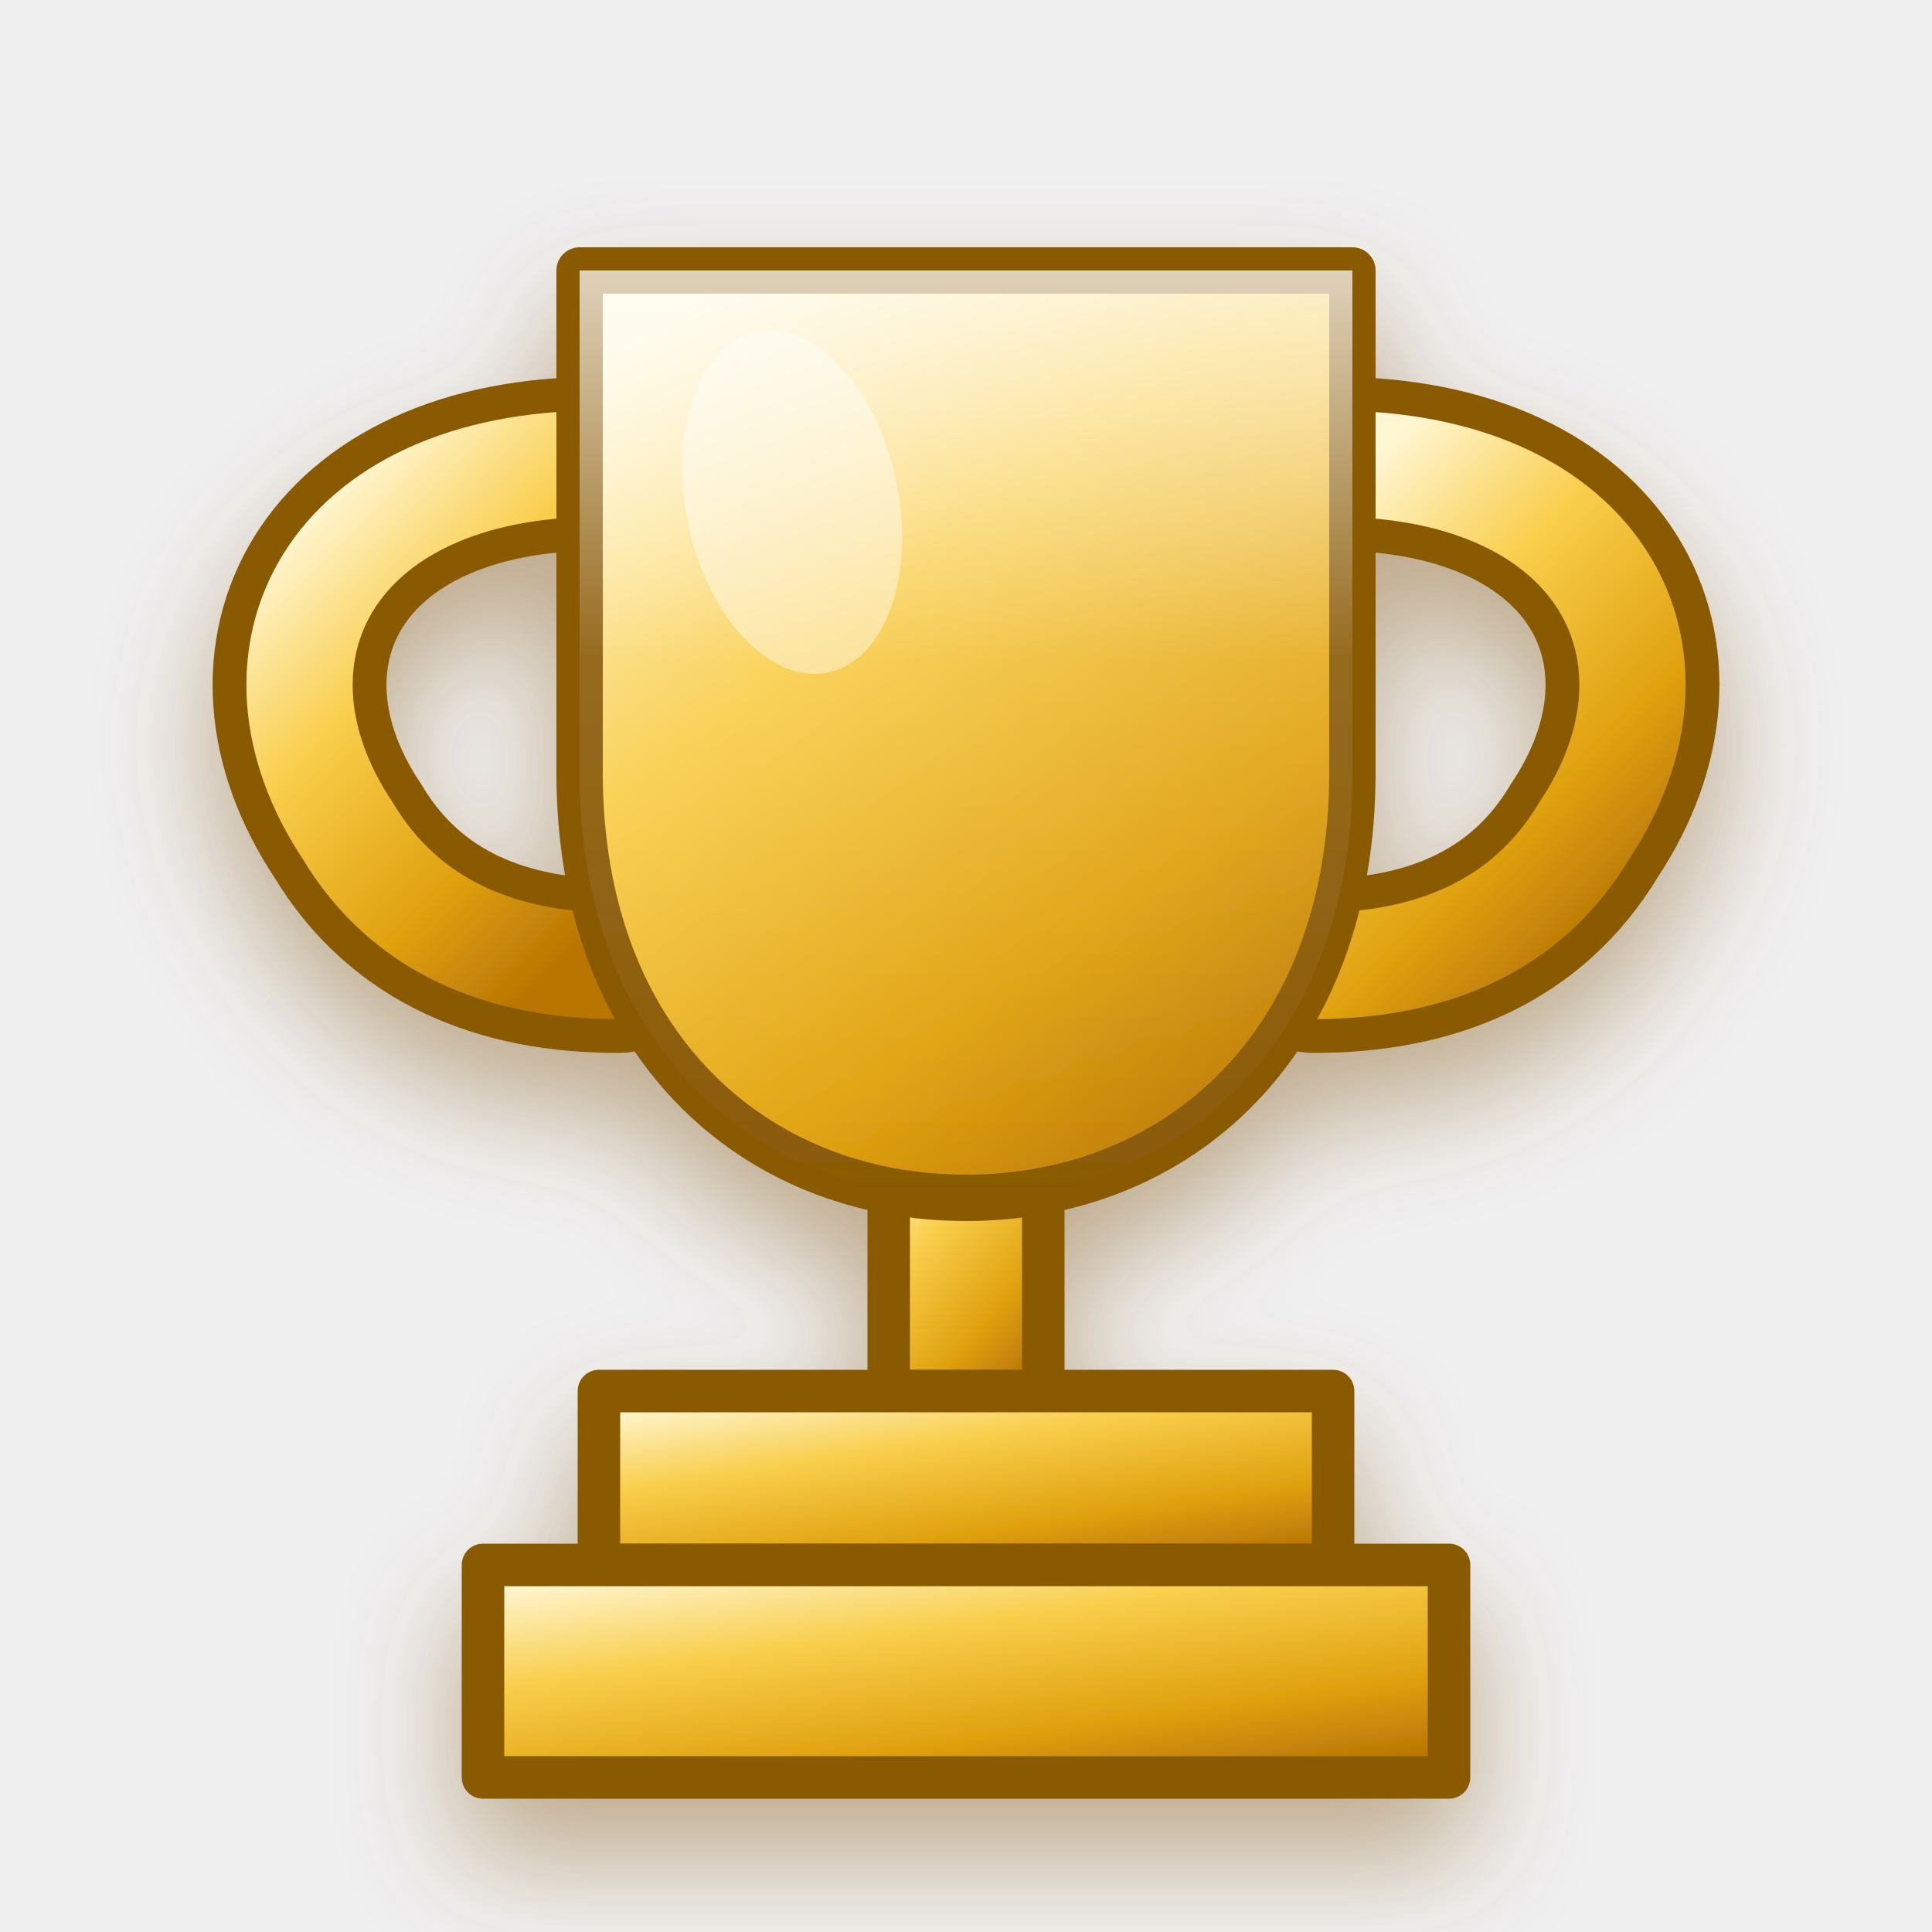
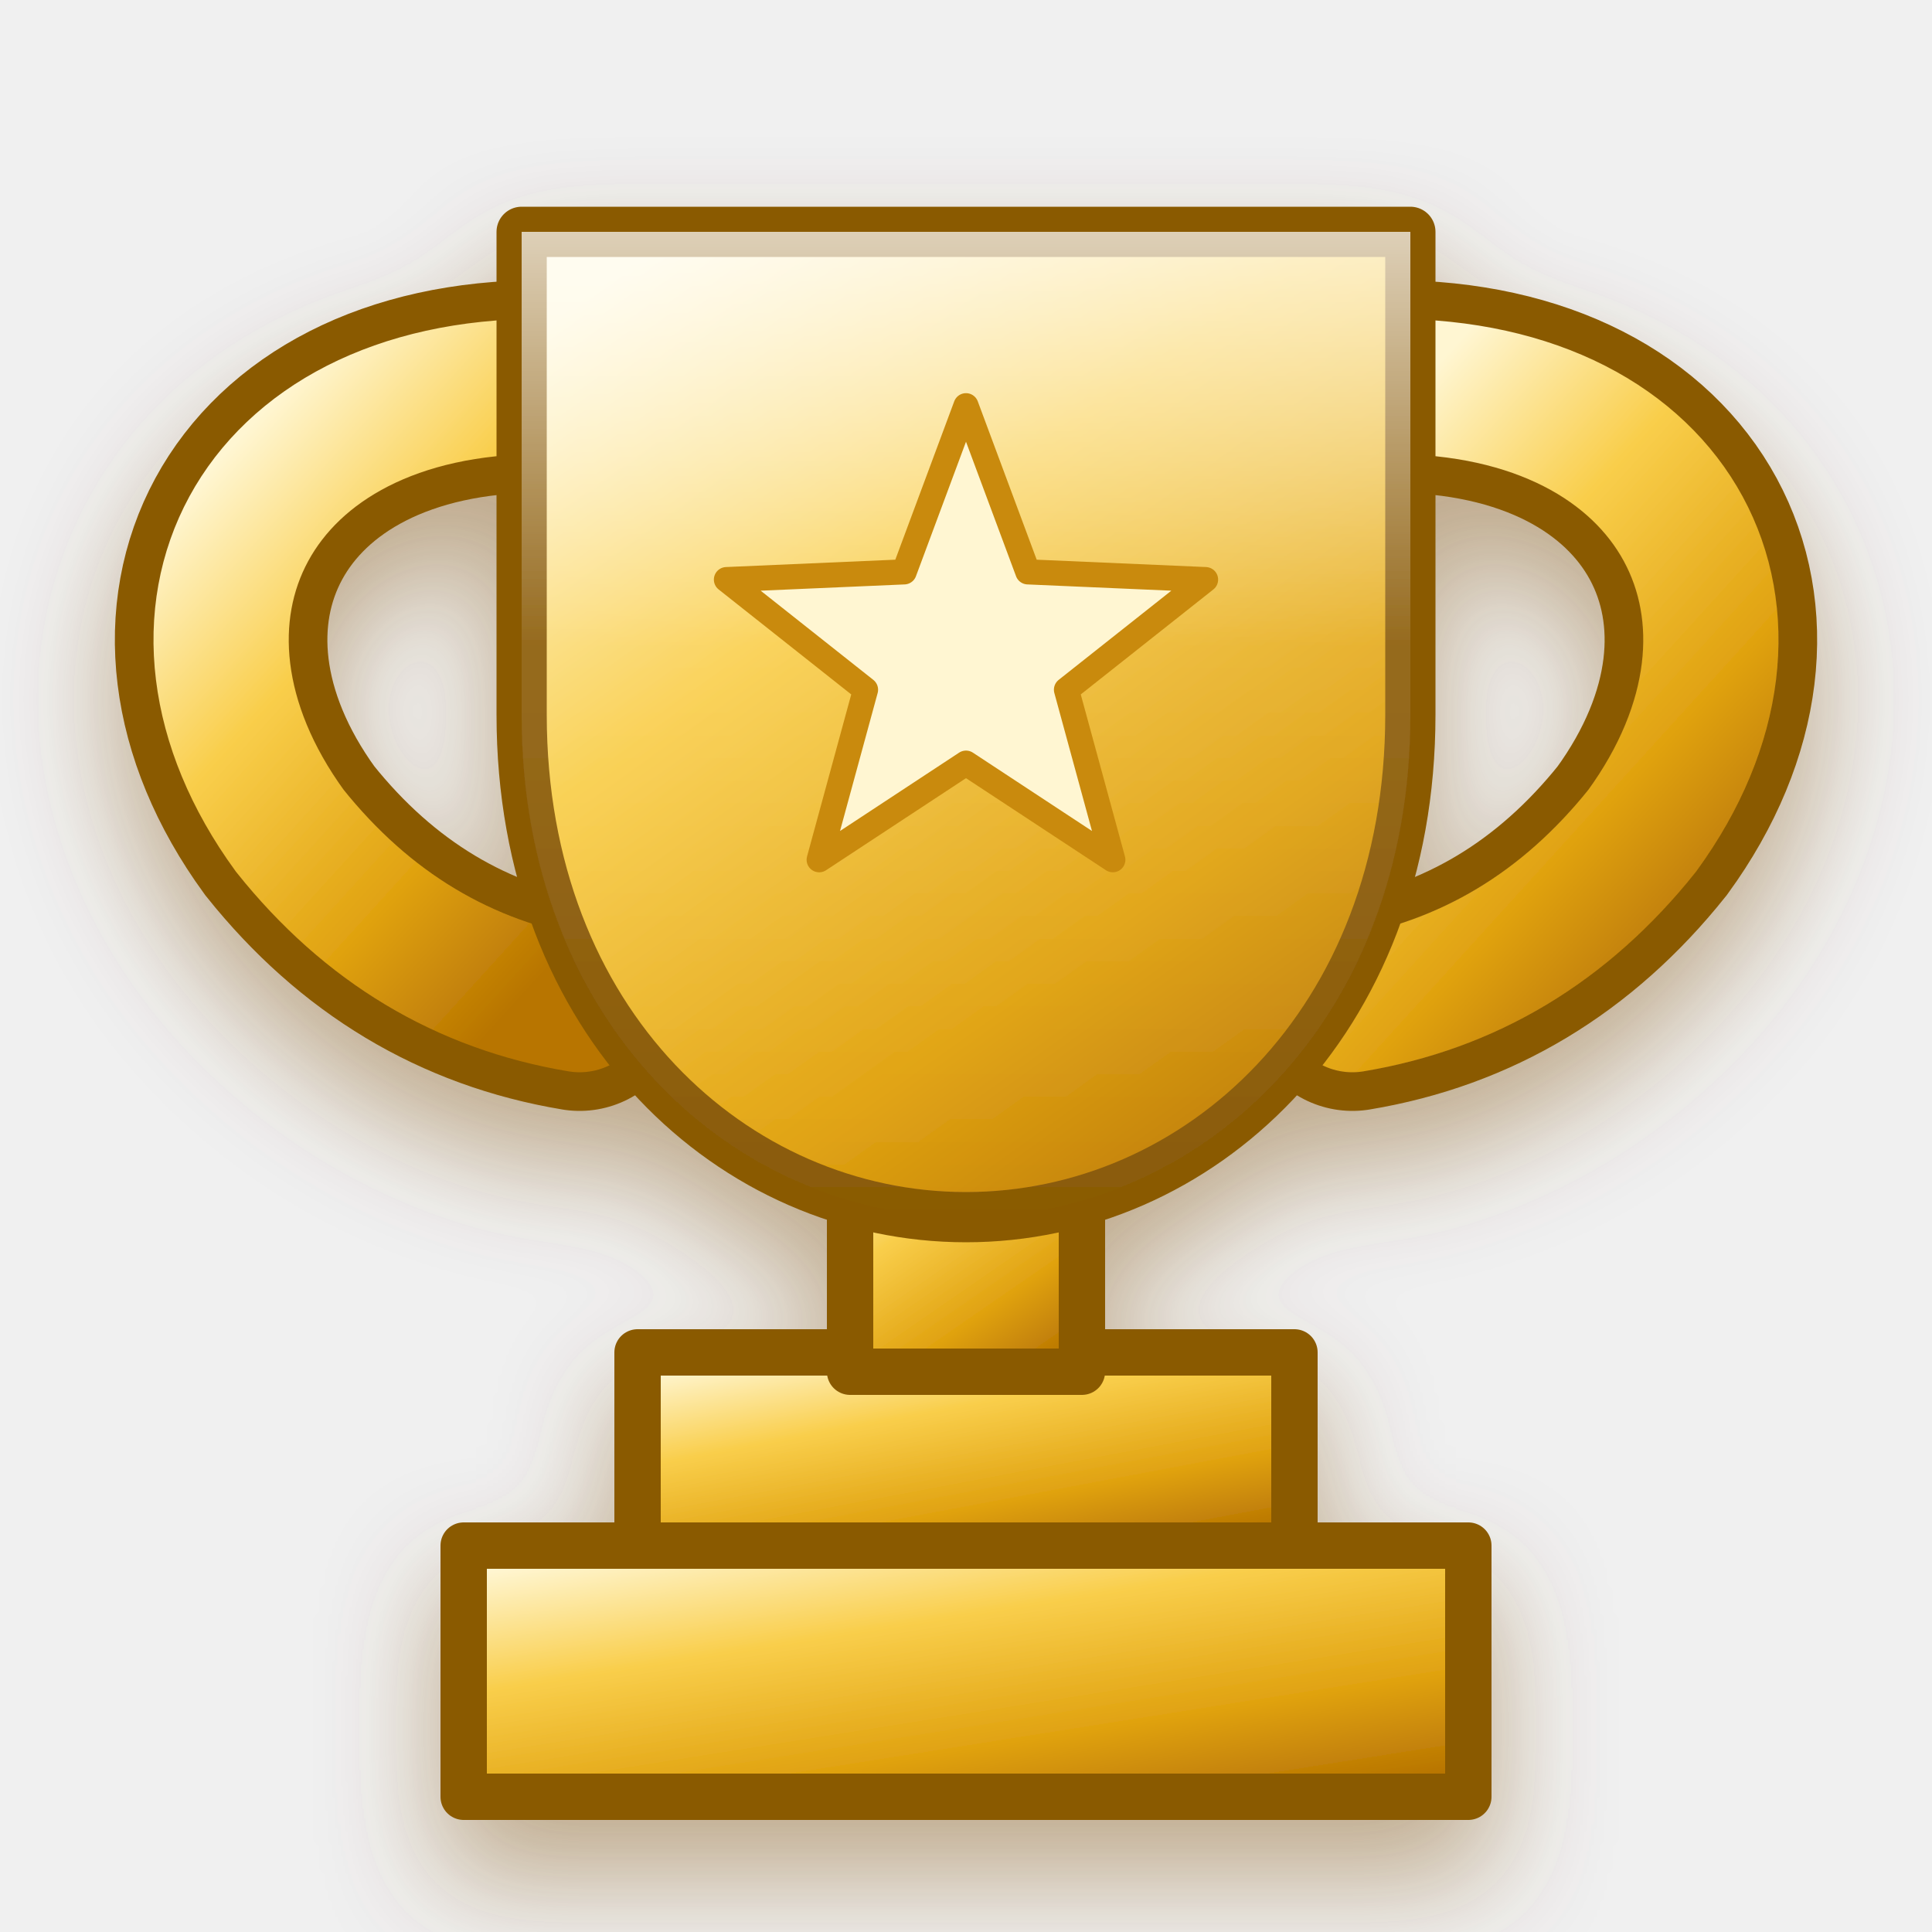
<svg xmlns="http://www.w3.org/2000/svg" width="100%" height="100%" viewBox="0 0 100 100">
  <defs>
    <linearGradient id="gold" x1="18%" y1="0%" x2="82%" y2="100%">
      <stop offset="0%" stop-color="#FFF6D2" />
      <stop offset="34%" stop-color="#F9CE4B" />
      <stop offset="72%" stop-color="#E0A210" />
      <stop offset="100%" stop-color="#B87503" />
    </linearGradient>
    <linearGradient id="sheen" x1="0%" y1="0%" x2="0%" y2="100%">
      <stop offset="0%" stop-color="#FFFFFF" stop-opacity="0.72" />
      <stop offset="42%" stop-color="#FFFFFF" stop-opacity="0.10" />
      <stop offset="100%" stop-color="#FFFFFF" stop-opacity="0" />
    </linearGradient>
    <filter id="lift" x="-30%" y="-30%" width="160%" height="170%">
      <feDropShadow dx="0" dy="3" stdDeviation="3" flood-color="#7C4A02" flood-opacity="0.42" />
    </filter>
  </defs>
  <g filter="url(#lift)">
-     <path d="M31,24 C17,24 12,34 18,43 C21,48 26,50 32,50" fill="none" stroke="#8A5A05" stroke-width="9" stroke-linecap="round" />
-     <path d="M69,24 C83,24 88,34 82,43 C79,48 74,50 68,50" fill="none" stroke="#8A5A05" stroke-width="9" stroke-linecap="round" />
-     <path d="M31,24 C17,24 12,34 18,43 C21,48 26,50 32,50" fill="none" stroke="url(#gold)" stroke-width="5.5" stroke-linecap="round" />
-     <path d="M69,24 C83,24 88,34 82,43 C79,48 74,50 68,50" fill="none" stroke="url(#gold)" stroke-width="5.5" stroke-linecap="round" />
-     <path d="M46,58 H54 V72 H46 Z" fill="url(#gold)" stroke="#8A5A05" stroke-width="2.2" stroke-linejoin="round" />
-     <path d="M31,72 H69 V81 H31 Z" fill="url(#gold)" stroke="#8A5A05" stroke-width="2.2" stroke-linejoin="round" />
-     <path d="M25,81 H75 V92 H25 Z" fill="url(#gold)" stroke="#8A5A05" stroke-width="2.2" stroke-linejoin="round" />
-     <path d="M30,14 H70 V40 C70,54 61,62 50,62 C39,62 30,54 30,40 Z" fill="url(#gold)" stroke="#8A5A05" stroke-width="2.4" stroke-linejoin="round" />
-     <path d="M30,14 H70 V40 C70,54 61,62 50,62 C39,62 30,54 30,40 Z" fill="url(#sheen)" />
-     <ellipse cx="41" cy="26" rx="5.5" ry="9" fill="#FFFFFF" fill-opacity="0.42" transform="rotate(-12 41 26)" />
+     <path d="M28,20 C13,20 7,32 15,43 C19,48 24,51 30,52" fill="none" stroke="#8A5A05" stroke-width="11" stroke-linecap="round" />
+     <path d="M72,20 C87,20 93,32 85,43 C81,48 76,51 70,52" fill="none" stroke="#8A5A05" stroke-width="11" stroke-linecap="round" />
+     <path d="M28,20 C13,20 7,32 15,43 C19,48 24,51 30,52" fill="none" stroke="url(#gold)" stroke-width="7" stroke-linecap="round" />
+     <path d="M72,20 C87,20 93,32 85,43 C81,48 76,51 70,52" fill="none" stroke="url(#gold)" stroke-width="7" stroke-linecap="round" />
+     <path d="M24,80 H76 V93 H24 Z" fill="url(#gold)" stroke="#8A5A05" stroke-width="2.4" stroke-linejoin="round" />
+     <path d="M33,70 H67 V80 H33 Z" fill="url(#gold)" stroke="#8A5A05" stroke-width="2.4" stroke-linejoin="round" />
+     <path d="M44,58 H56 V71 H44 Z" fill="url(#gold)" stroke="#8A5A05" stroke-width="2.4" stroke-linejoin="round" />
+     <path d="M27,12 H73 V37 C73,53 62,63 50,63 C38,63 27,53 27,37 Z" fill="url(#gold)" stroke="#8A5A05" stroke-width="2.6" stroke-linejoin="round" />
+     <path d="M27,12 H73 V37 C73,53 62,63 50,63 C38,63 27,53 27,37 Z" fill="url(#sheen)" />
+     <polygon points="50,21 53.2,29.6 62.4,30 55.2,35.7 57.6,44.5 50,39.5 42.4,44.5 44.8,35.7 37.6,30 46.8,29.6" fill="#FFF6D2" stroke="#C98A0E" stroke-width="1.3" stroke-linejoin="round" />
  </g>
</svg>
